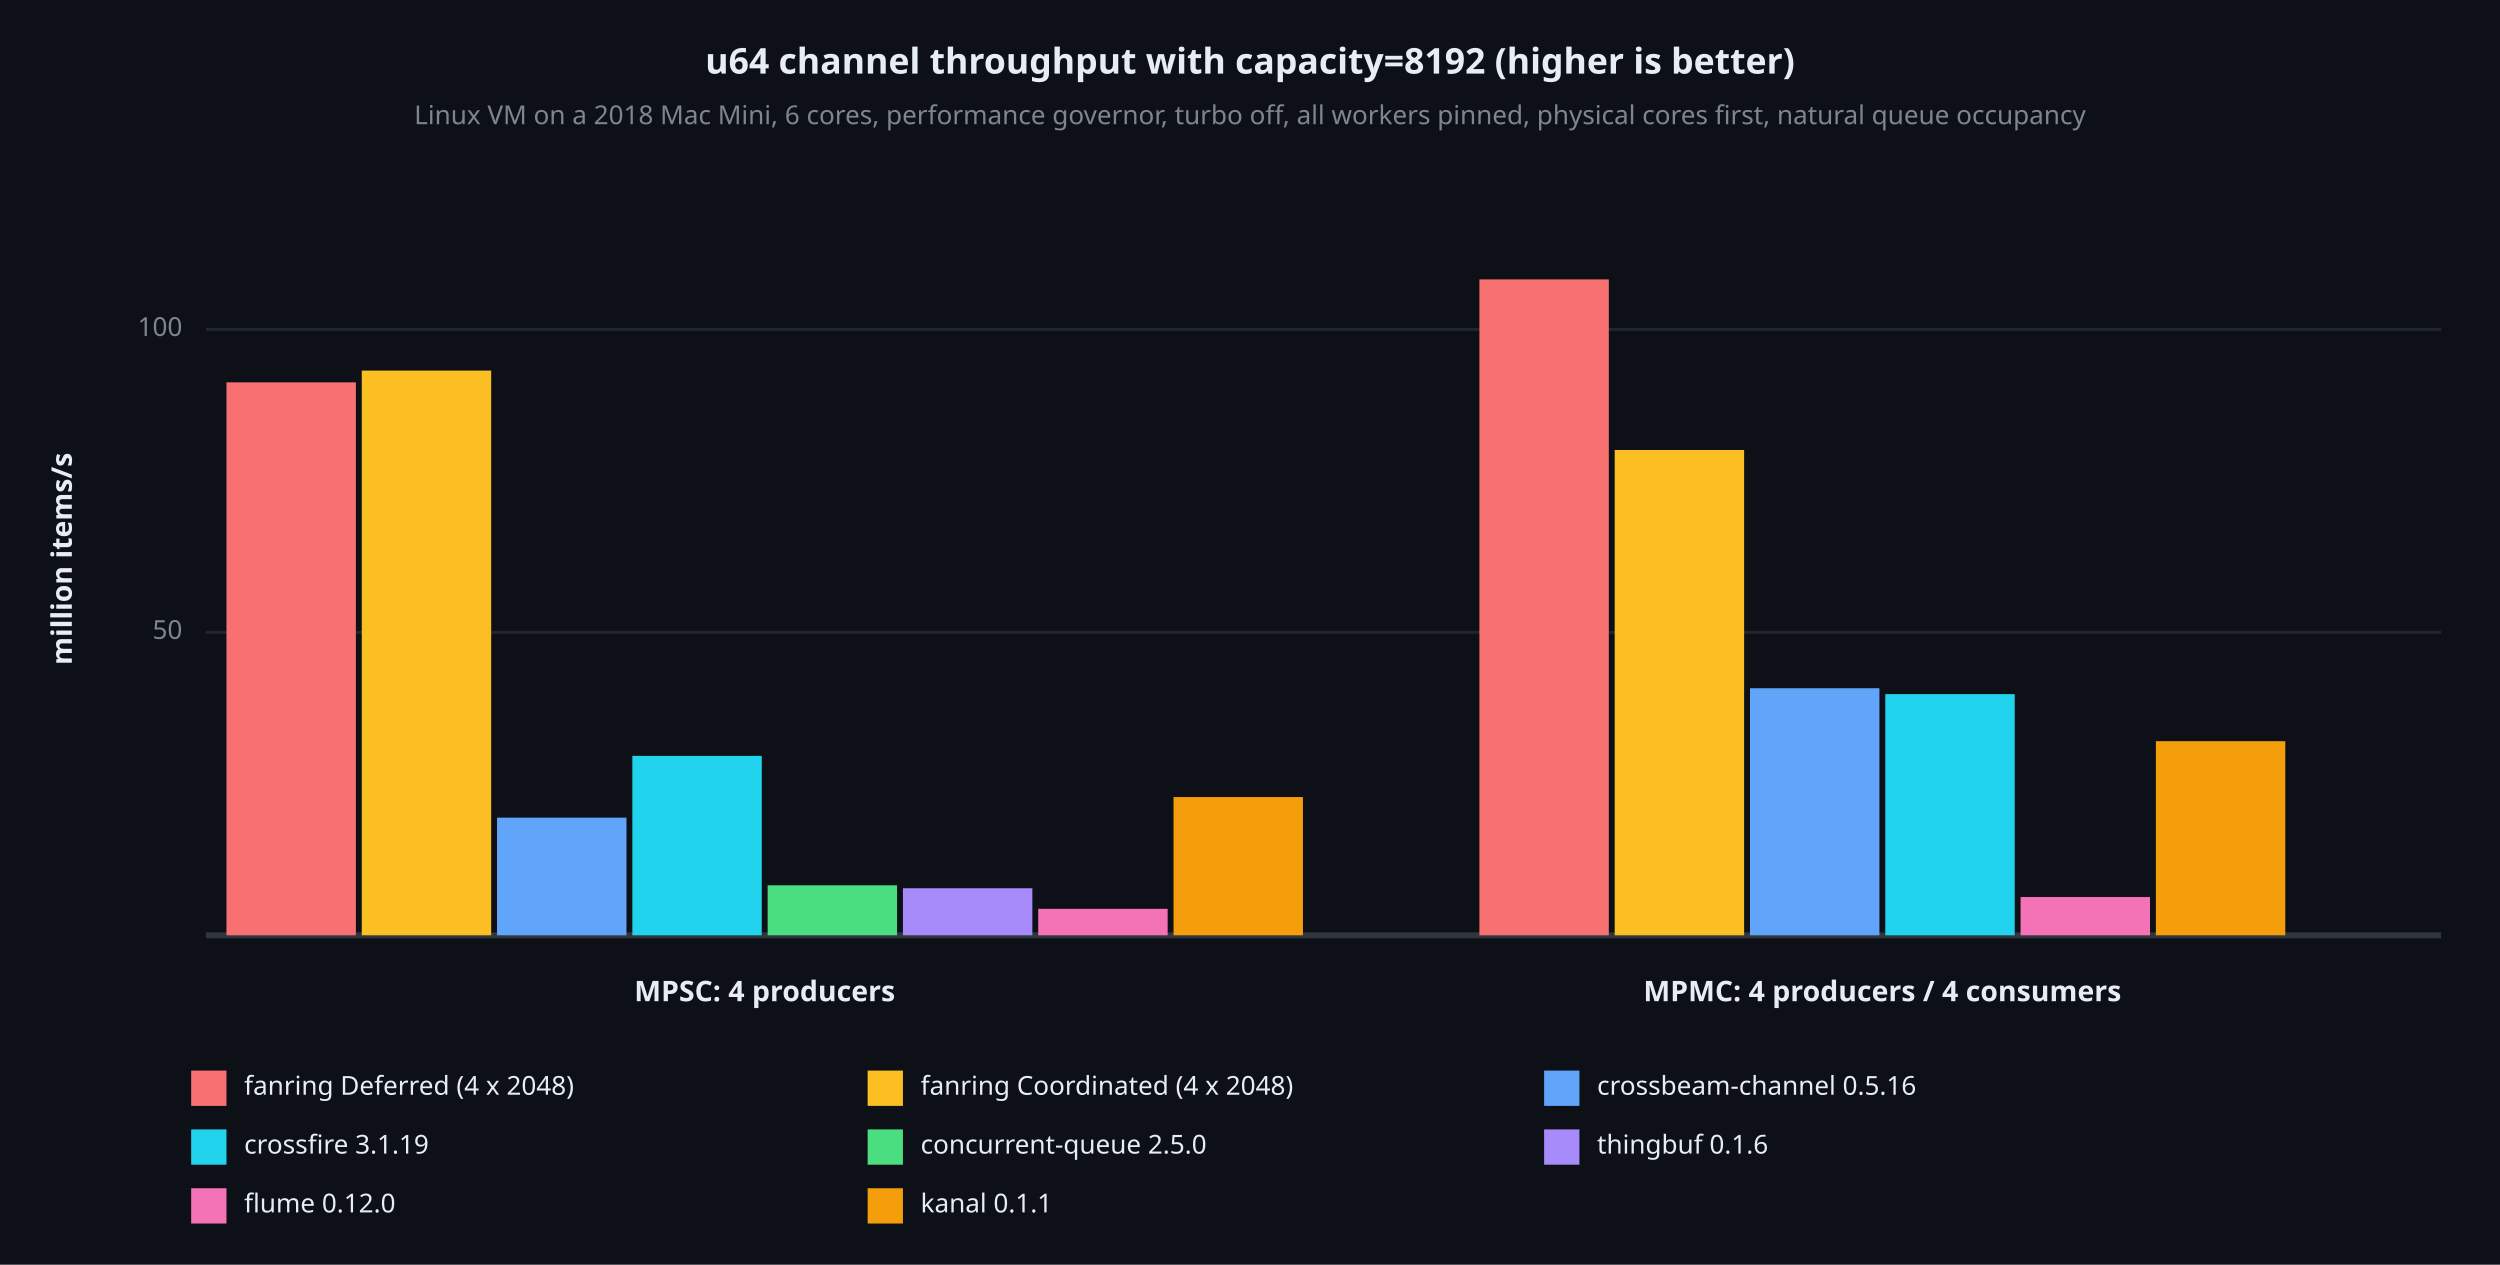
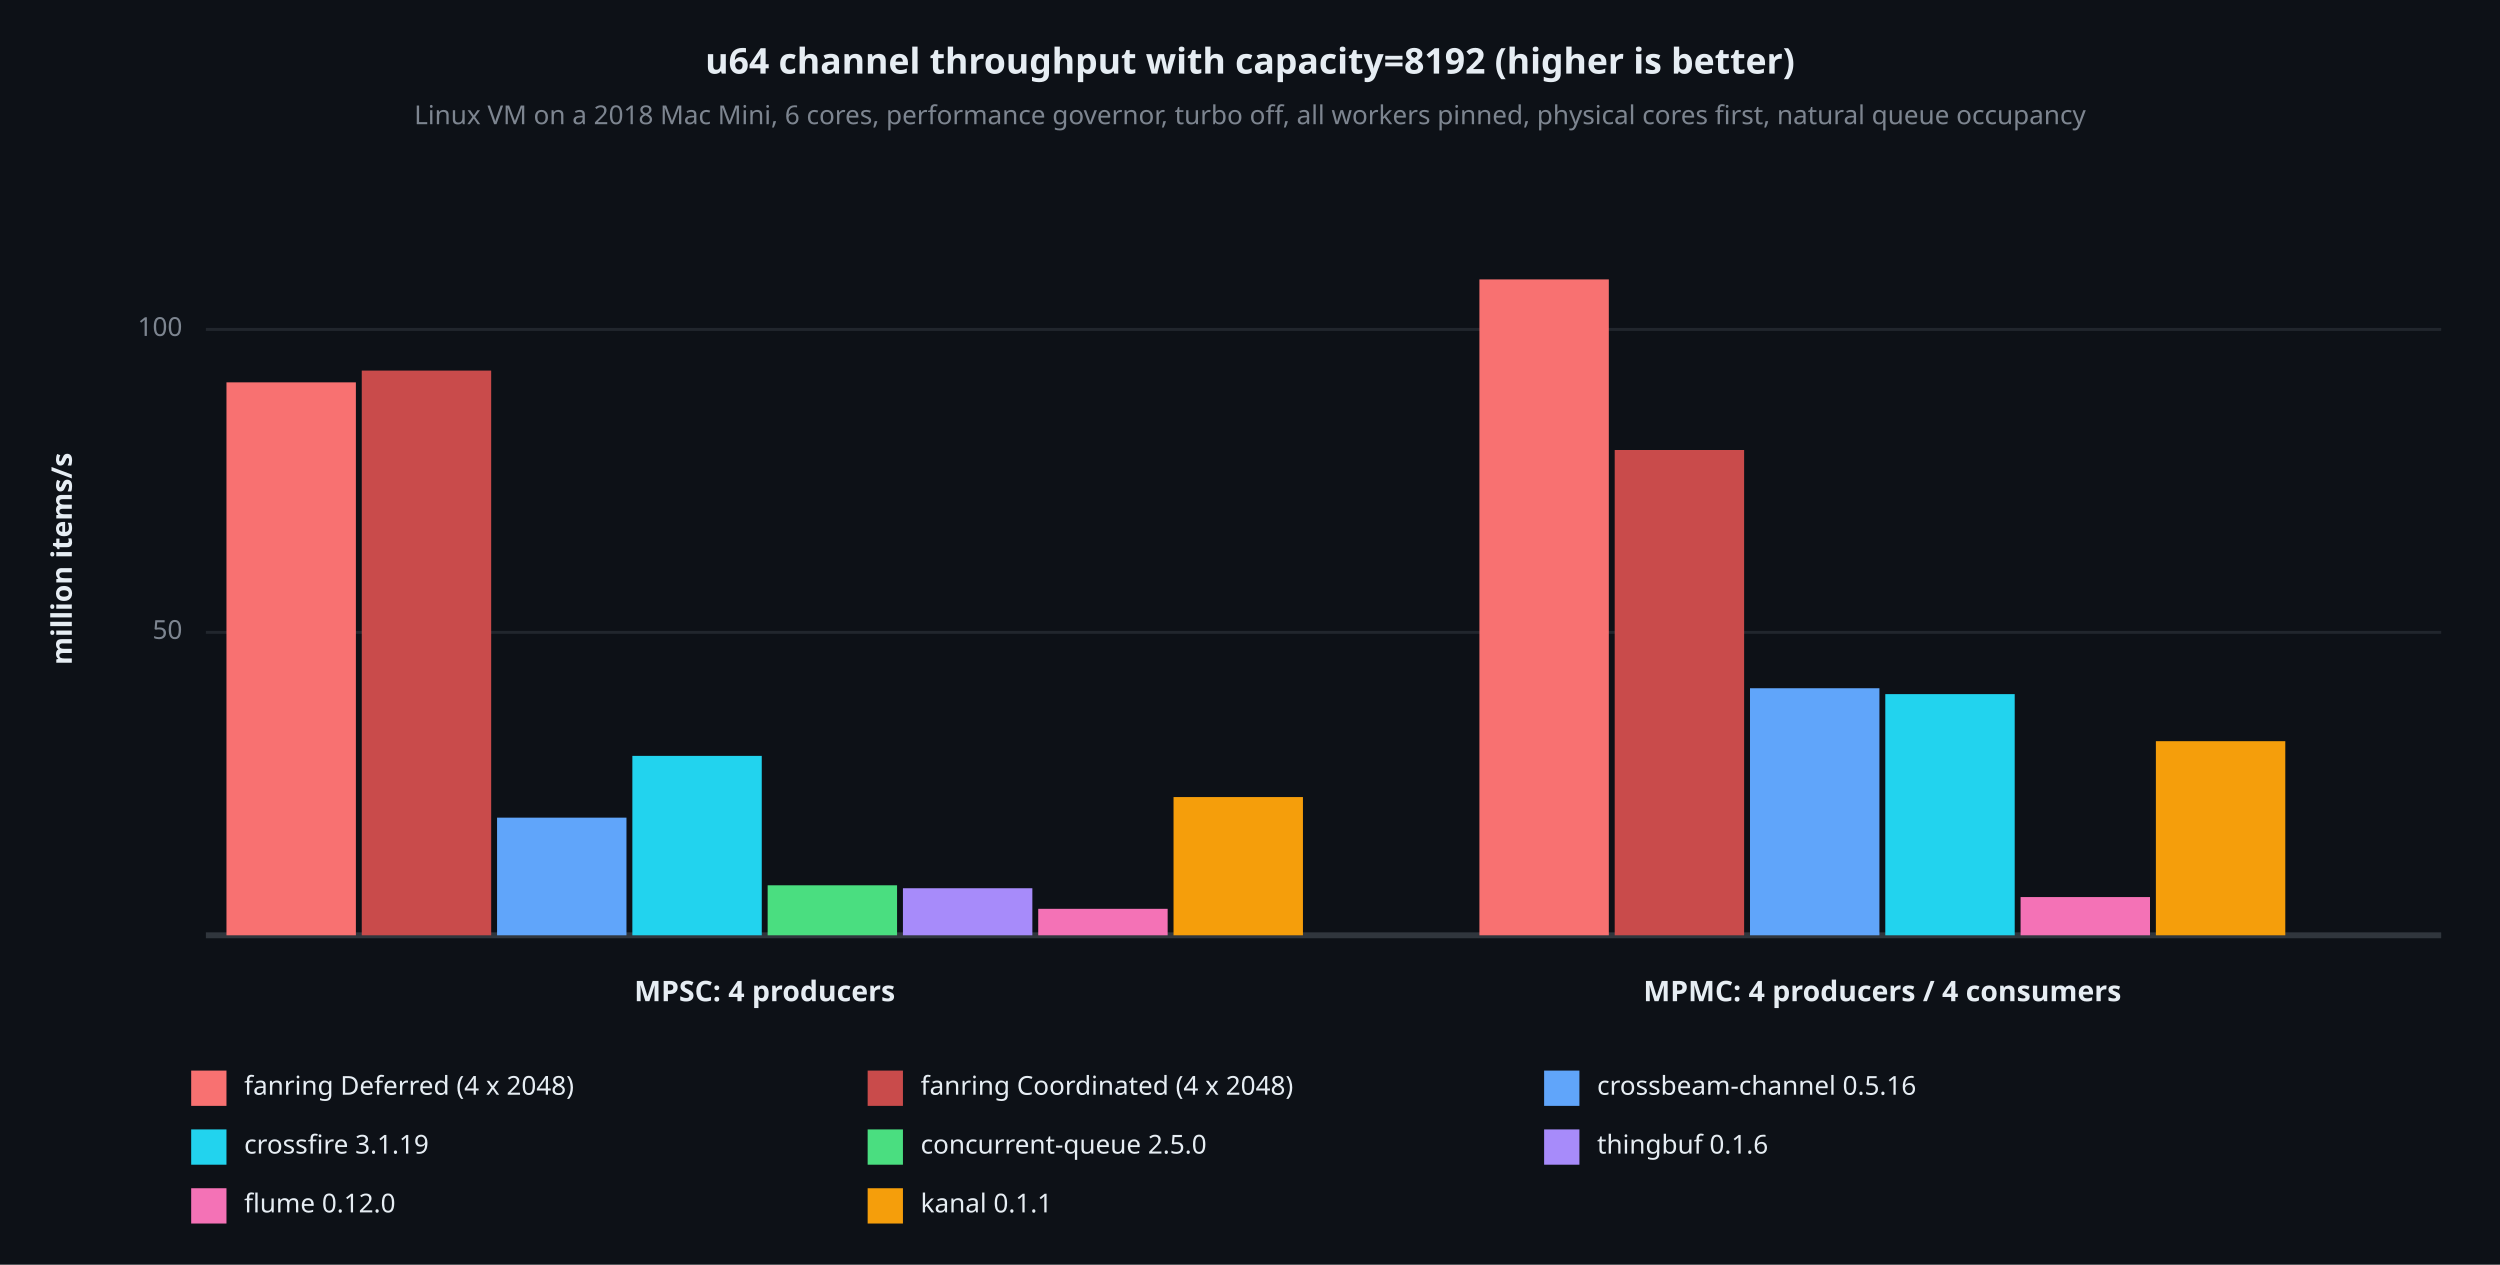
<svg xmlns="http://www.w3.org/2000/svg" viewBox="0 0 850 430" font-family="system-ui, -apple-system, sans-serif">
  <rect x="0" y="0" width="850" height="430" opacity="1" fill="#0D1117" stroke="none" />
  <text x="425" y="22" dy="0.5ex" text-anchor="middle" font-family="sans-serif" font-size="12.097" opacity="1" fill="#E6EDF3" font-weight="bold">
u64 channel throughput with capacity=8192 (higher is better)
</text>
  <text x="425" y="40" dy="0.5ex" text-anchor="middle" font-family="sans-serif" font-size="8.871" opacity="1" fill="#7D8590">
Linux VM on a 2018 Mac Mini, 6 cores, performance governor, turbo off, all workers pinned, physical cores first, natural queue occupancy
</text>
  <text x="22" y="190" dy="0.5ex" text-anchor="middle" font-family="sans-serif" font-size="9.677" opacity="1" fill="#E6EDF3" font-weight="bold" transform="rotate(270, 22, 190)">
million items/s
</text>
  <polyline fill="none" opacity="1" stroke="#21262D" stroke-width="1" points="70,215 830,215 " />
  <text x="62" y="215" dy="0.5ex" text-anchor="end" font-family="sans-serif" font-size="8.871" opacity="1" fill="#7D8590">
50
</text>
  <polyline fill="none" opacity="1" stroke="#21262D" stroke-width="1" points="70,112 830,112 " />
  <text x="62" y="112" dy="0.5ex" text-anchor="end" font-family="sans-serif" font-size="8.871" opacity="1" fill="#7D8590">
100
</text>
  <polyline fill="none" opacity="1" stroke="#30363D" stroke-width="2" points="70,318 830,318 " />
  <rect x="77" y="130" width="44" height="188" opacity="1" fill="#F87171" stroke="none" />
-   <rect x="123" y="126" width="44" height="192" opacity="1" fill="#FBBF24" stroke="none" />
+   <rect x="123" y="126" width="44" height="192" opacity="1" fill="#C94B4B" stroke="none" />
  <rect x="169" y="278" width="44" height="40" opacity="1" fill="#60A5FA" stroke="none" />
  <rect x="215" y="257" width="44" height="61" opacity="1" fill="#22D3EE" stroke="none" />
  <rect x="261" y="301" width="44" height="17" opacity="1" fill="#4ADE80" stroke="none" />
  <rect x="307" y="302" width="44" height="16" opacity="1" fill="#A78BFA" stroke="none" />
  <rect x="353" y="309" width="44" height="9" opacity="1" fill="#F472B6" stroke="none" />
  <rect x="399" y="271" width="44" height="47" opacity="1" fill="#F59E0B" stroke="none" />
  <text x="260" y="338" dy="0.5ex" text-anchor="middle" font-family="sans-serif" font-size="9.677" opacity="1" fill="#E6EDF3" font-weight="bold">
MPSC: 4 producers
</text>
  <rect x="503" y="95" width="44" height="223" opacity="1" fill="#F87171" stroke="none" />
-   <rect x="549" y="153" width="44" height="165" opacity="1" fill="#FBBF24" stroke="none" />
+   <rect x="549" y="153" width="44" height="165" opacity="1" fill="#C94B4B" stroke="none" />
  <rect x="595" y="234" width="44" height="84" opacity="1" fill="#60A5FA" stroke="none" />
  <rect x="641" y="236" width="44" height="82" opacity="1" fill="#22D3EE" stroke="none" />
  <rect x="687" y="305" width="44" height="13" opacity="1" fill="#F472B6" stroke="none" />
  <rect x="733" y="252" width="44" height="66" opacity="1" fill="#F59E0B" stroke="none" />
  <text x="640" y="338" dy="0.5ex" text-anchor="middle" font-family="sans-serif" font-size="9.677" opacity="1" fill="#E6EDF3" font-weight="bold">
MPMC: 4 producers / 4 consumers
</text>
  <rect x="65" y="364" width="12" height="12" opacity="1" fill="#F87171" stroke="none" />
  <text x="83" y="370" dy="0.5ex" text-anchor="start" font-family="sans-serif" font-size="8.871" opacity="1" fill="#E6EDF3">
fanring Deferred (4 x 2048)
</text>
-   <rect x="295" y="364" width="12" height="12" opacity="1" fill="#FBBF24" stroke="none" />
+   <rect x="295" y="364" width="12" height="12" opacity="1" fill="#C94B4B" stroke="none" />
  <text x="313" y="370" dy="0.5ex" text-anchor="start" font-family="sans-serif" font-size="8.871" opacity="1" fill="#E6EDF3">
fanring Coordinated (4 x 2048)
</text>
  <rect x="525" y="364" width="12" height="12" opacity="1" fill="#60A5FA" stroke="none" />
  <text x="543" y="370" dy="0.5ex" text-anchor="start" font-family="sans-serif" font-size="8.871" opacity="1" fill="#E6EDF3">
crossbeam-channel 0.5.16
</text>
  <rect x="65" y="384" width="12" height="12" opacity="1" fill="#22D3EE" stroke="none" />
  <text x="83" y="390" dy="0.5ex" text-anchor="start" font-family="sans-serif" font-size="8.871" opacity="1" fill="#E6EDF3">
crossfire 3.1.19
</text>
  <rect x="295" y="384" width="12" height="12" opacity="1" fill="#4ADE80" stroke="none" />
  <text x="313" y="390" dy="0.5ex" text-anchor="start" font-family="sans-serif" font-size="8.871" opacity="1" fill="#E6EDF3">
concurrent-queue 2.5.0
</text>
  <rect x="525" y="384" width="12" height="12" opacity="1" fill="#A78BFA" stroke="none" />
  <text x="543" y="390" dy="0.5ex" text-anchor="start" font-family="sans-serif" font-size="8.871" opacity="1" fill="#E6EDF3">
thingbuf 0.1.6
</text>
  <rect x="65" y="404" width="12" height="12" opacity="1" fill="#F472B6" stroke="none" />
  <text x="83" y="410" dy="0.5ex" text-anchor="start" font-family="sans-serif" font-size="8.871" opacity="1" fill="#E6EDF3">
flume 0.12.0
</text>
  <rect x="295" y="404" width="12" height="12" opacity="1" fill="#F59E0B" stroke="none" />
  <text x="313" y="410" dy="0.5ex" text-anchor="start" font-family="sans-serif" font-size="8.871" opacity="1" fill="#E6EDF3">
kanal 0.1.1
</text>
</svg>
